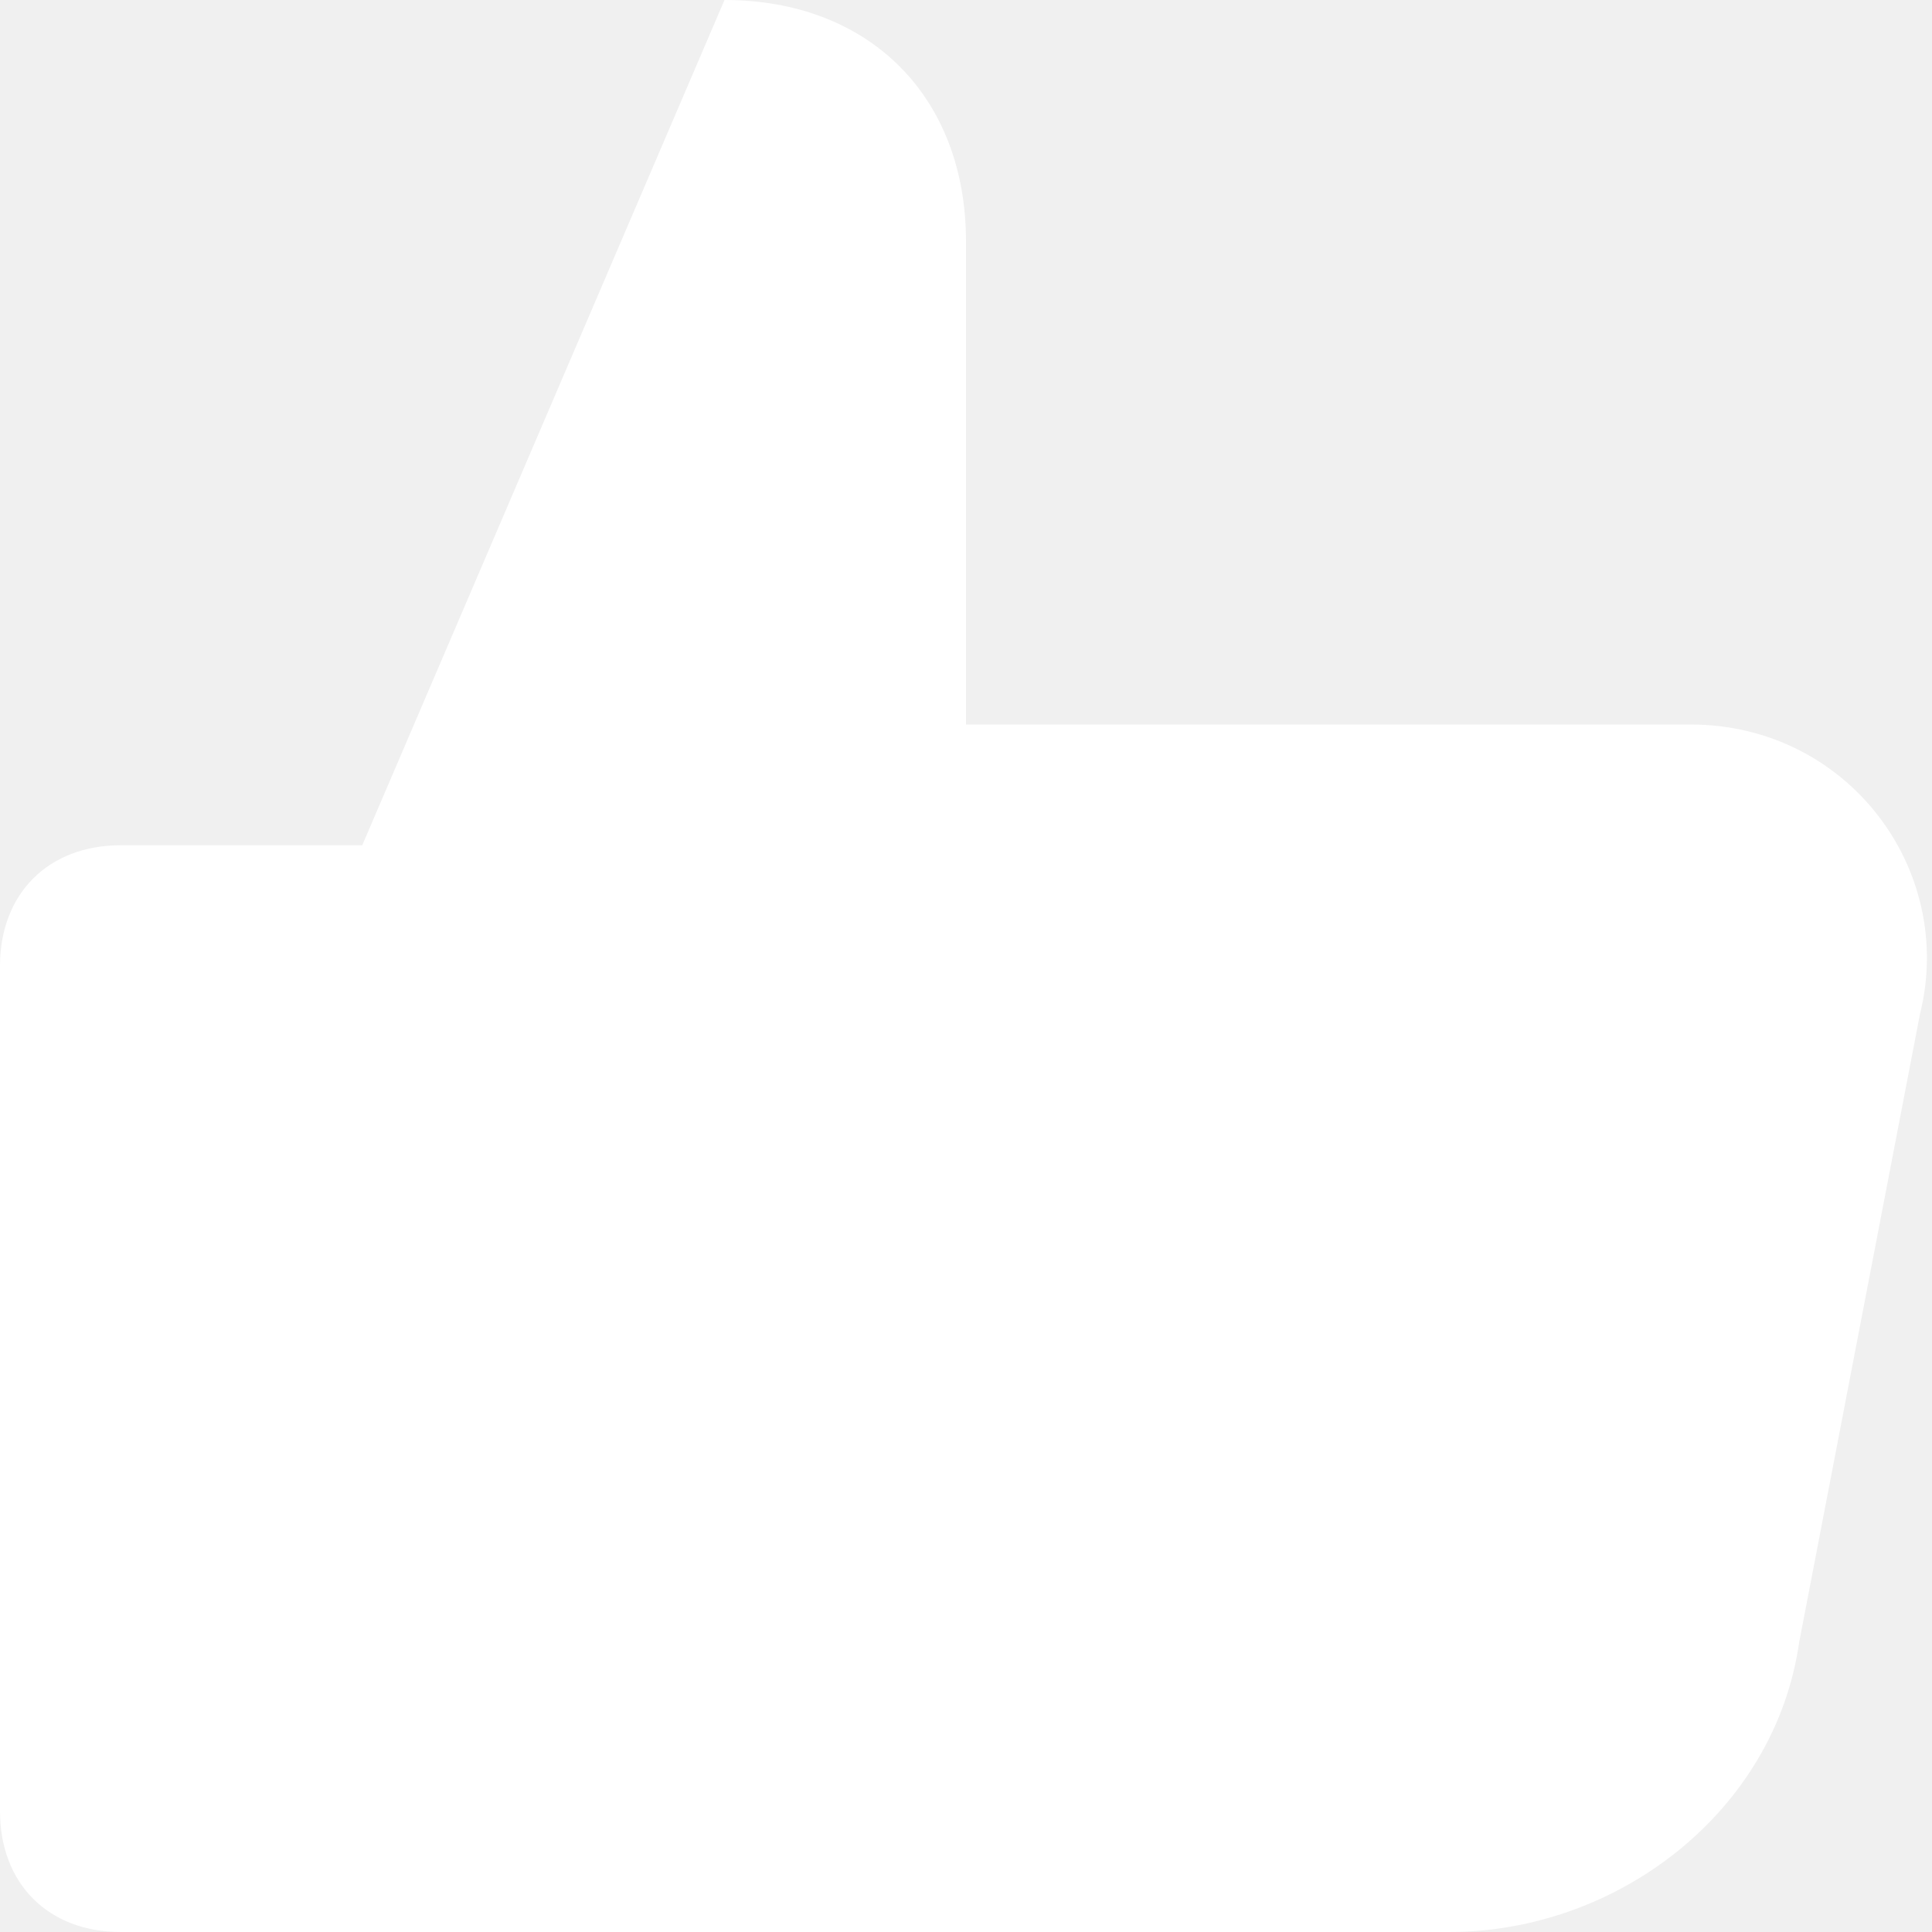
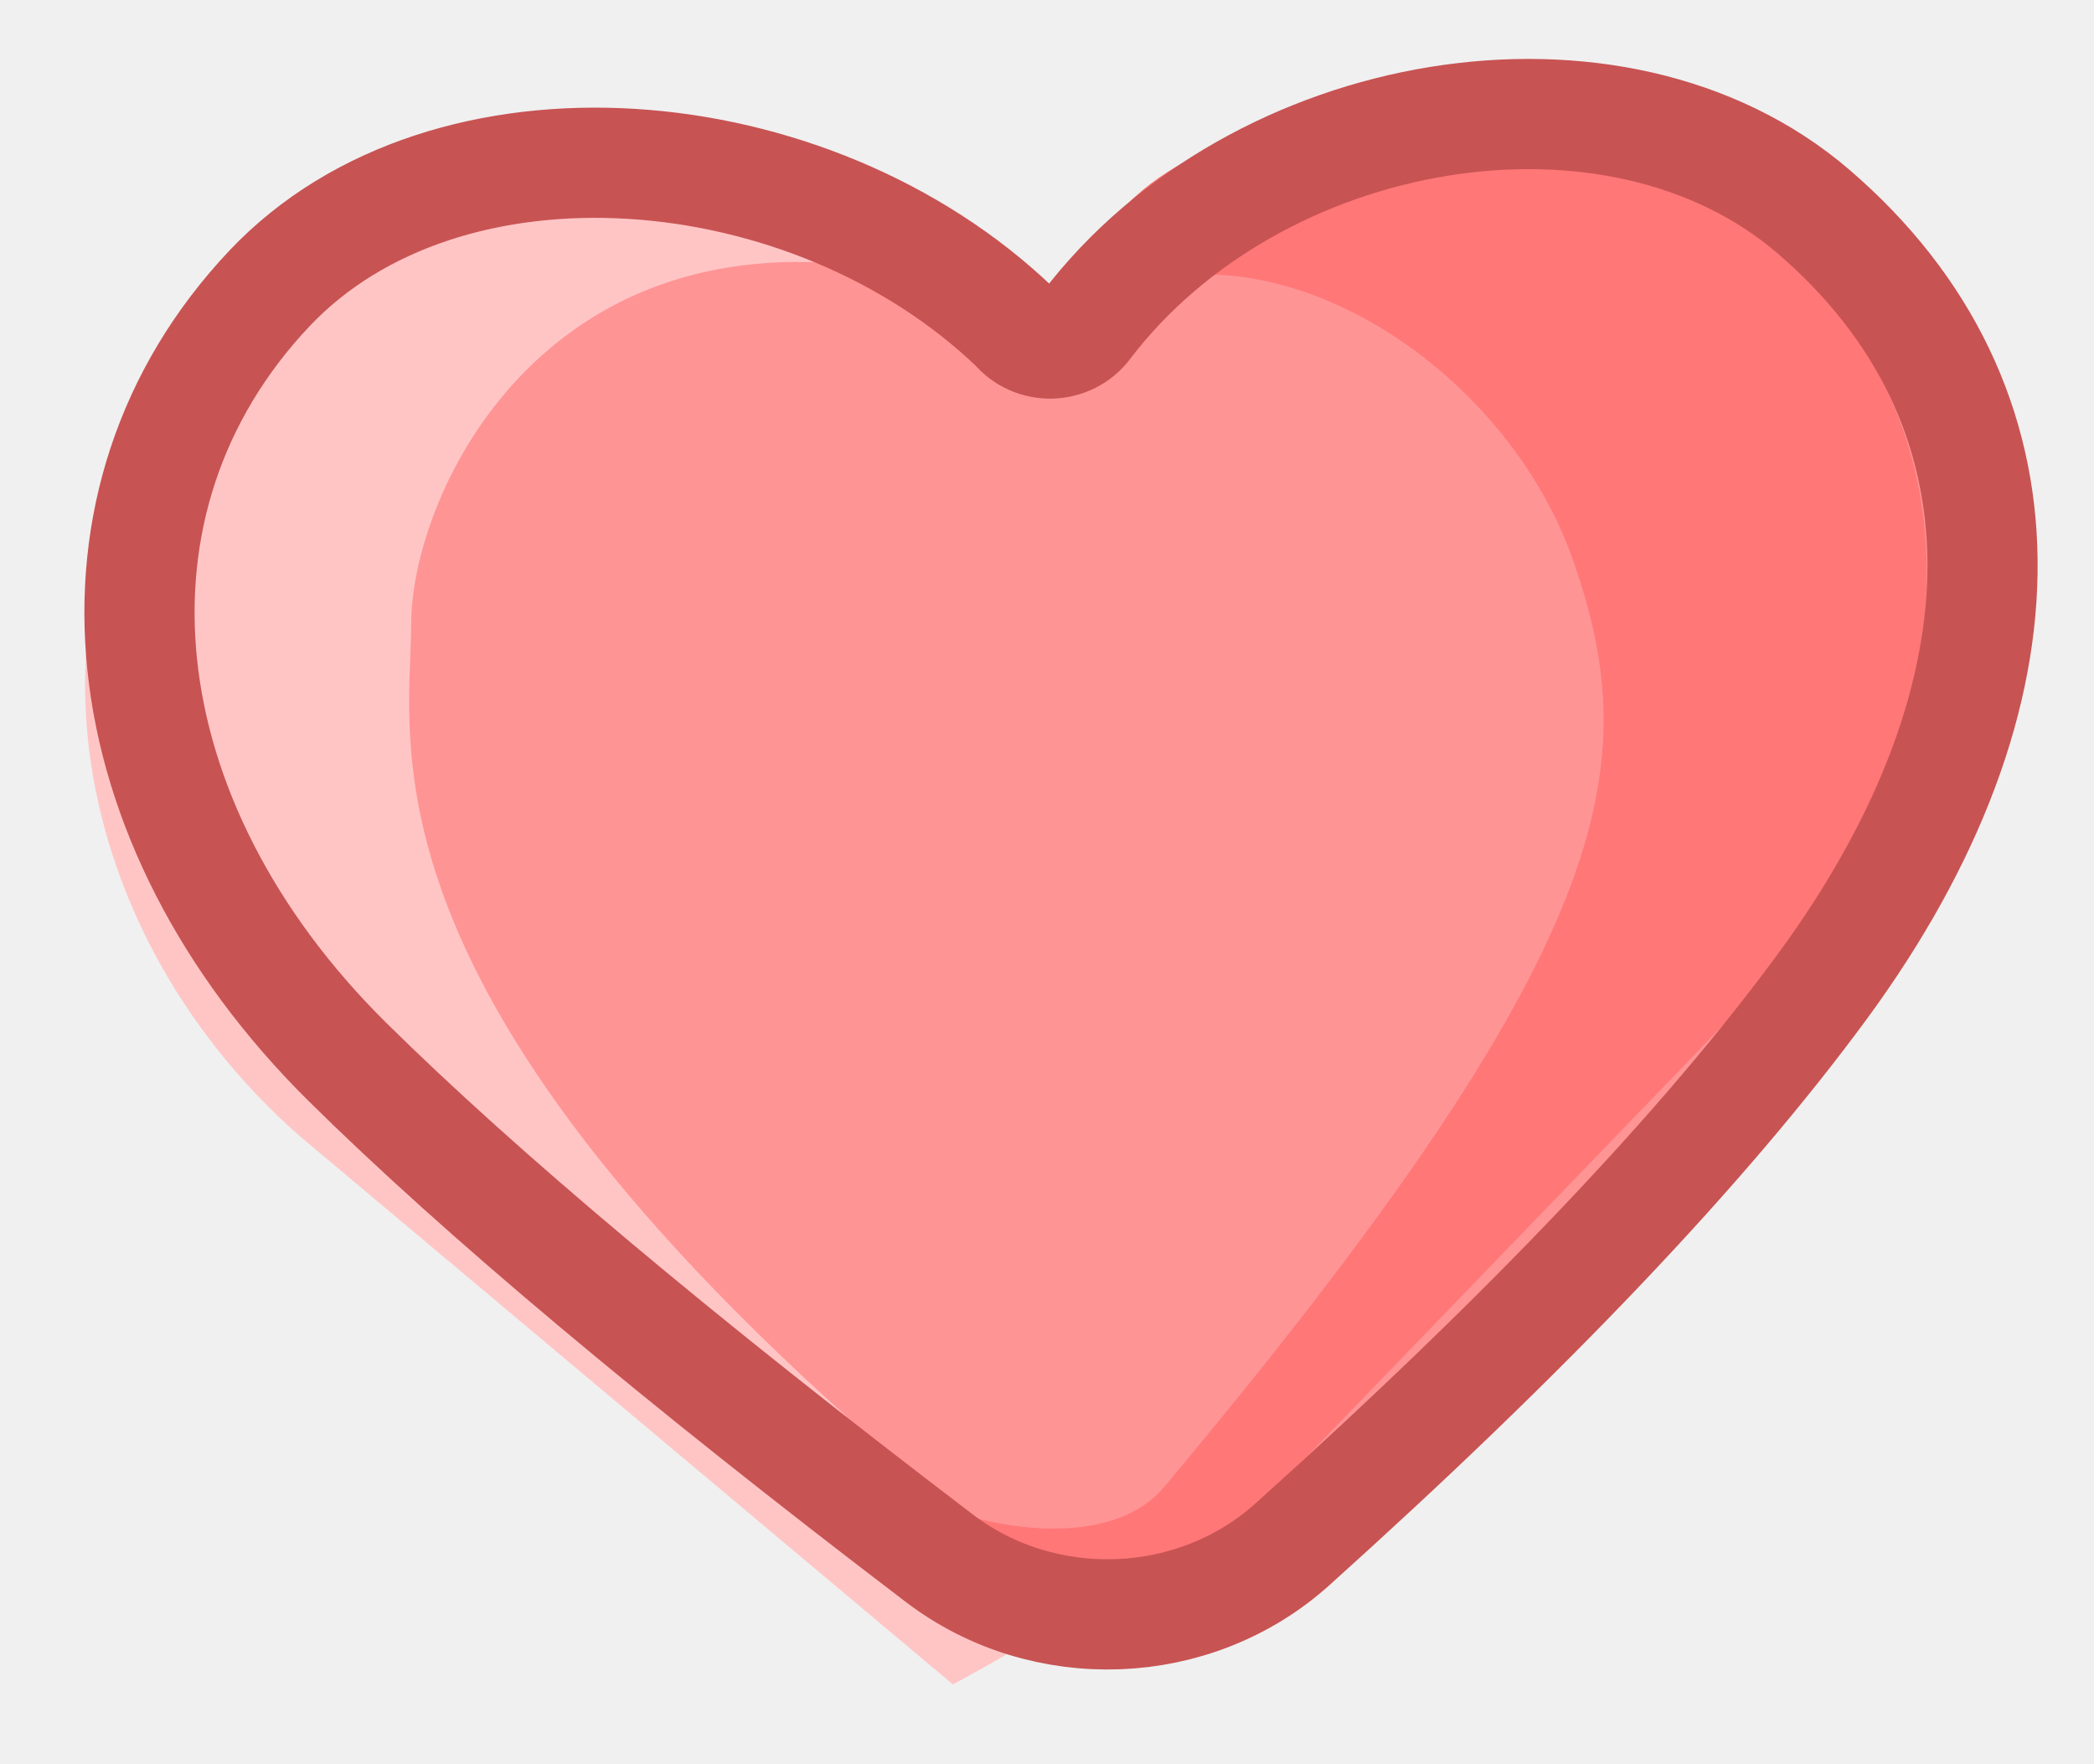
- <svg xmlns="http://www.w3.org/2000/svg" width="16px" height="16px" viewBox="0 0 16 16" version="1.1">
+ <svg xmlns="http://www.w3.org/2000/svg" width="19px" height="16px" viewBox="0 0 19 16" version="1.1">
  <defs />
-   <g id="like" stroke="none" stroke-width="1" fill="none" fill-rule="evenodd" transform="translate(-17, -17)">
-     <g id="Group-10" fill="#FFFFFF" fill-rule="nonzero">
-       <g id="Group-9" transform="translate(5, 5)">
-         <g id="like" transform="translate(12, 12)">
-           <path d="M14,6 L8,6 L8,2 C8,0.8 7.2,0 6,0 L3,7 L1,7 C0.4,7 0,7.4 0,8 L0,15 C0,15.6 0.4,16 1,16 L12,16 C13.4,16 14.7,15 14.9,13.6 L15.9,8.4 C16.2,7.2 15.3,6 14,6 Z" id="Shape" />
+   <g id="Feed" stroke="none" stroke-width="1" fill="none" fill-rule="evenodd" transform="translate(-426, -1738)">
+     <g id="kom-copy" transform="translate(426, 1736)">
+       <g id="Group" transform="translate(9.5, 10.5) rotate(-180) translate(-9.5, -10.5) translate(0, 2)">
+         <g transform="translate(9.573375, 8.321892) scale(-1, 1) rotate(-177) translate(-9.573375, -8.321892) translate(0.573375, 0.821892)" fill-rule="nonzero" id="Shape">
+           <path d="M6.888,13.114 L2.199,7.983 L2.154,7.941 C0.125,6.053 -0.022,3.127 1.855,1.427 C3.628,-0.181 6.573,0.203 8.661,1.769 C10.745,0.203 13.745,-0.178 15.517,1.427 C17.392,3.127 17.253,6.054 15.204,7.95 L15.163,7.992 L10.003,13.294 C9.904,13.384 8.824,13.664 8.684,13.663 C8.545,13.664 6.987,13.204 6.887,13.114 L6.888,13.114 Z" fill="#FF9495" />
+           <path d="M8.329,13.577 L2.669,8.294 C0.585,6.256 -0.103,3.091 2.233,1.245 C4.567,-0.601 8.128,-0.204 8.329,1.664 C6.75,0.765 4.528,2.258 3.972,4.164 C3.416,6.069 3.738,7.659 8.116,12.366 C8.519,12.799 9.305,12.755 9.971,12.515 C9.971,12.7 9.423,13.054 8.329,13.577 Z" fill="#FF7777" />
+           <path d="M15.88,14.056 L10.218,8.774 C8.134,6.735 7.856,3.56 9.783,1.725 C11.603,-0.011 12.602,-0.317 15.657,1.148 C12.776,0.677 11.538,3.056 11.475,4.182 C11.414,5.31 10.711,7.63 15.968,12.462 C16.391,12.851 16.855,13.234 17.52,12.995 C17.52,13.18 16.974,13.533 15.88,14.056 Z" fill="#FFC5C5" transform="translate(13.00228, 7.134588) scale(-1, 1) translate(-13.00228, -7.134588) " />
        </g>
+         <path d="M7.275,2.986 C5.136,4.909 3.533,6.596 2.468,8.045 C0.504,10.717 0.522,13.344 2.547,15.082 C4.344,16.624 7.61,16.065 9.146,14.043 C9.219,13.946 9.336,13.887 9.461,13.883 C9.587,13.88 9.707,13.933 9.785,14.027 C11.643,15.813 14.947,16.085 16.556,14.382 C18.377,12.453 18.046,9.54 15.849,7.366 C14.647,6.178 12.858,4.675 10.479,2.863 C9.528,2.137 8.161,2.19 7.275,2.986 Z" id="Shape" stroke="#C85353" />
      </g>
    </g>
  </g>
</svg>
